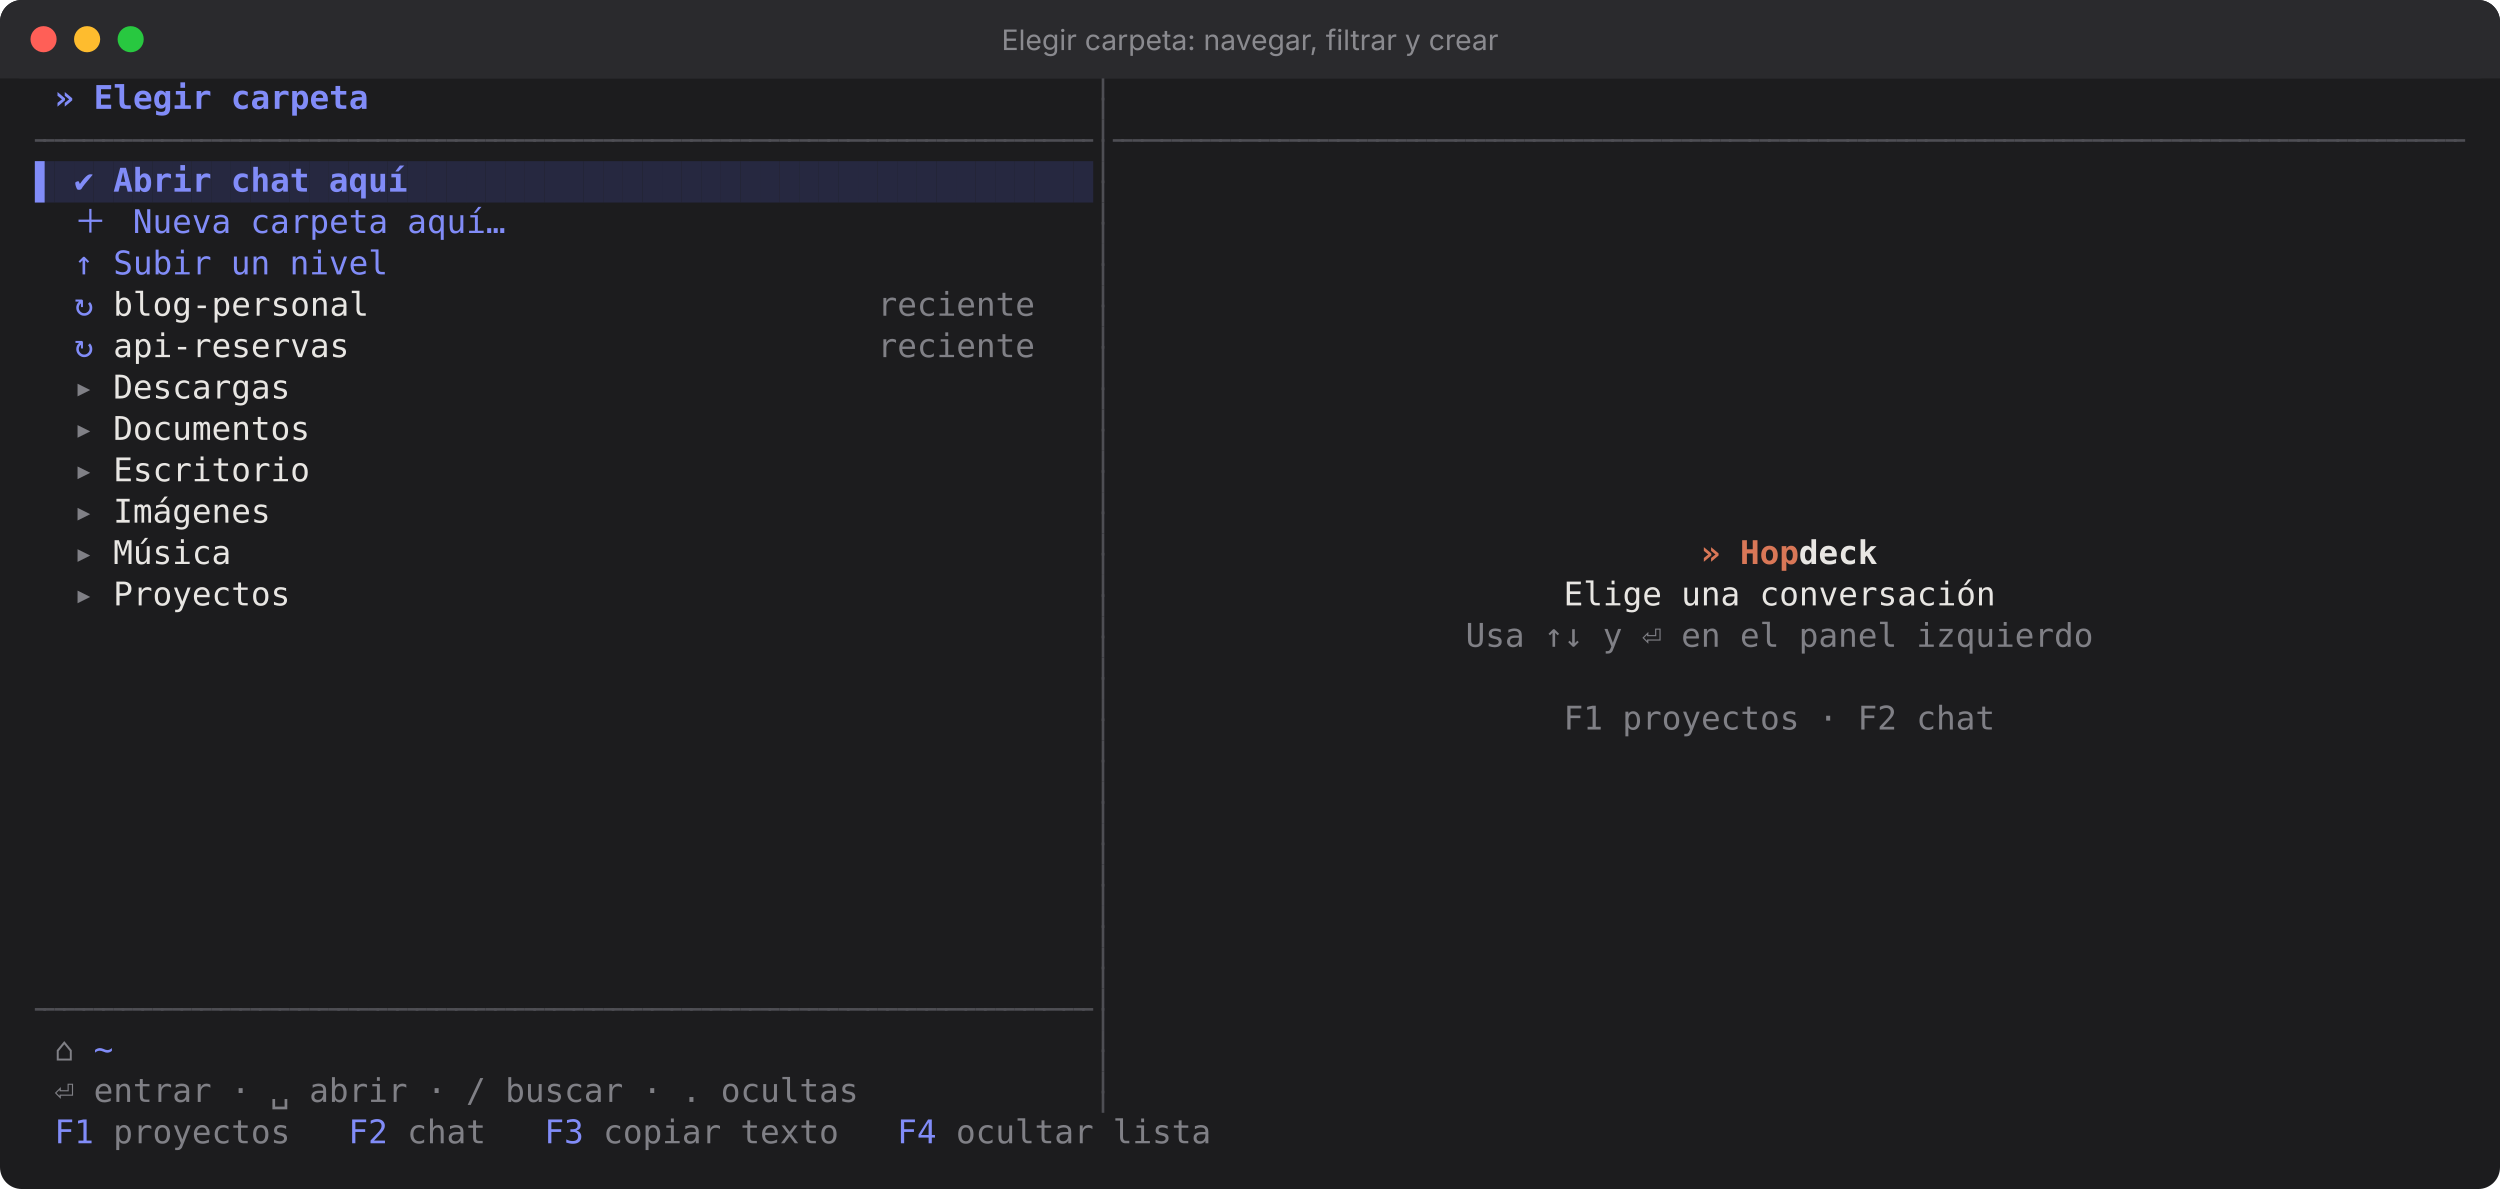
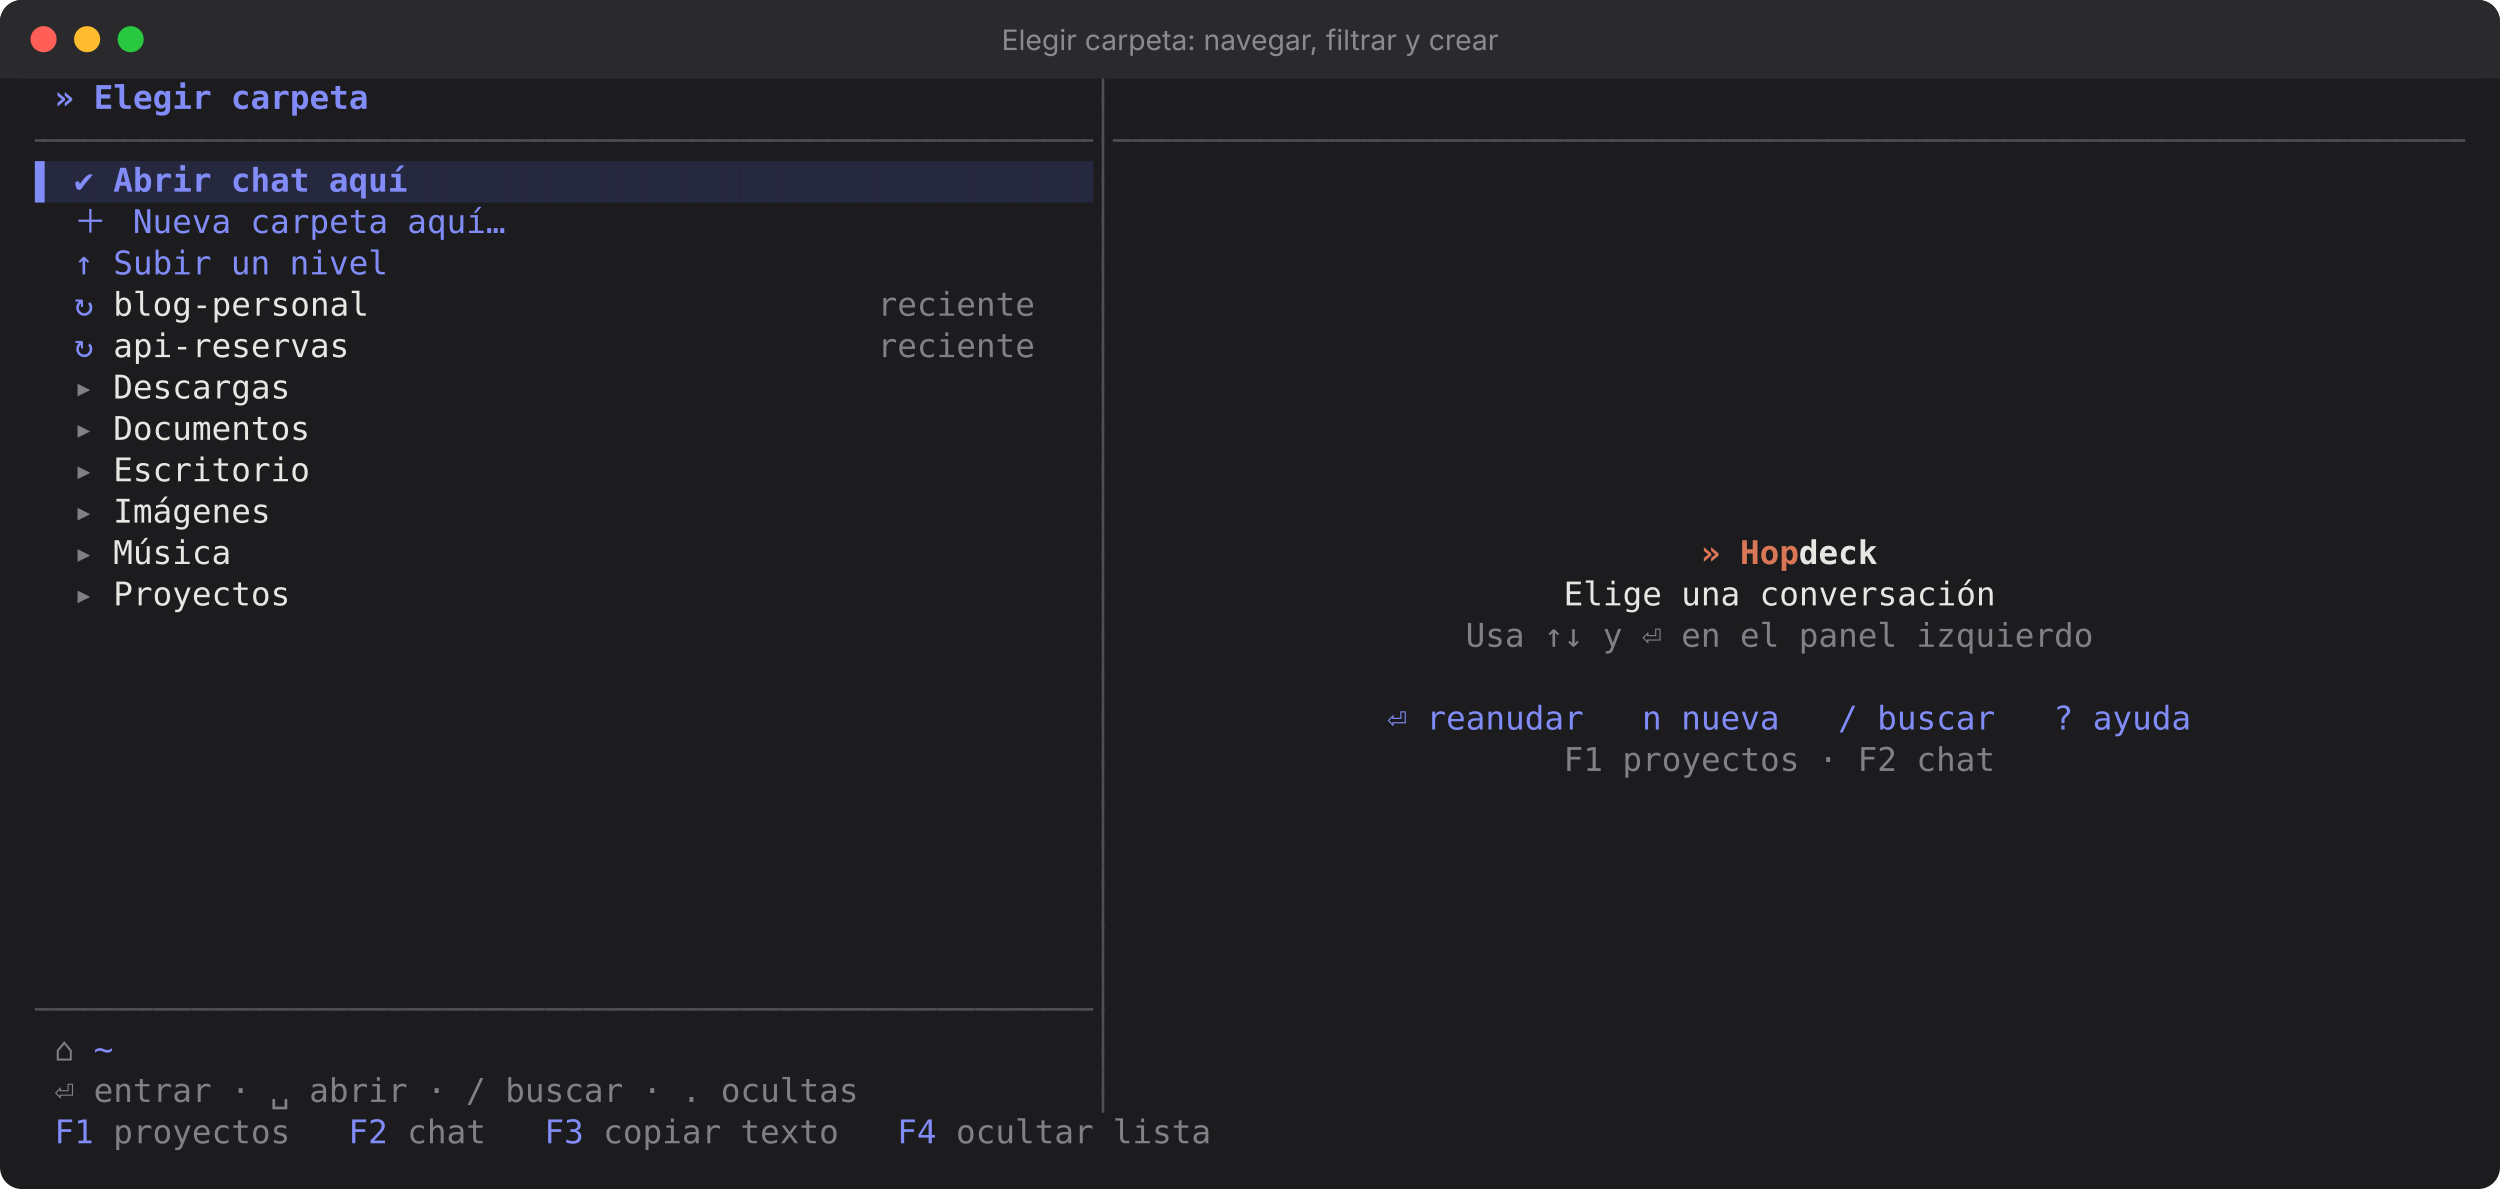
<svg xmlns="http://www.w3.org/2000/svg" width="1148" height="546" viewBox="0 0 1148 546" role="img" aria-label="Elegir carpeta: navegar, filtrar y crear">
  <rect width="1148" height="546" rx="10" fill="#1c1c1e" />
  <rect width="1148" height="36" rx="10" fill="#2a2a2d" />
  <rect y="26" width="1148" height="10" fill="#2a2a2d" />
  <circle cx="20" cy="18" r="6" fill="#ff5f57" />
  <circle cx="40" cy="18" r="6" fill="#febc2e" />
  <circle cx="60" cy="18" r="6" fill="#28c840" />
  <text x="574" y="23" fill="#8a8a8f" font-size="13" text-anchor="middle" font-family="system-ui, -apple-system, 'Segoe UI', sans-serif">Elegir carpeta: navegar, filtrar y crear</text>
  <g font-family="'Cascadia Mono', 'SFMono-Regular', Consolas, 'DejaVu Sans Mono', 'Liberation Mono', Menlo, monospace" font-size="15">
    <rect x="16" y="74" width="9" height="19" fill="#262840" />
    <rect x="25" y="74" width="9" height="19" fill="#262840" />
    <rect x="34" y="74" width="9" height="19" fill="#262840" />
    <rect x="43" y="74" width="9" height="19" fill="#262840" />
    <rect x="52" y="74" width="9" height="19" fill="#262840" />
    <rect x="61" y="74" width="9" height="19" fill="#262840" />
    <rect x="70" y="74" width="9" height="19" fill="#262840" />
    <rect x="79" y="74" width="9" height="19" fill="#262840" />
    <rect x="88" y="74" width="9" height="19" fill="#262840" />
    <rect x="97" y="74" width="9" height="19" fill="#262840" />
    <rect x="106" y="74" width="9" height="19" fill="#262840" />
    <rect x="115" y="74" width="9" height="19" fill="#262840" />
    <rect x="124" y="74" width="9" height="19" fill="#262840" />
    <rect x="133" y="74" width="9" height="19" fill="#262840" />
    <rect x="142" y="74" width="9" height="19" fill="#262840" />
    <rect x="151" y="74" width="9" height="19" fill="#262840" />
    <rect x="160" y="74" width="9" height="19" fill="#262840" />
    <rect x="169" y="74" width="9" height="19" fill="#262840" />
    <rect x="178" y="74" width="9" height="19" fill="#262840" />
    <rect x="187" y="74" width="9" height="19" fill="#262840" />
    <rect x="196" y="74" width="9" height="19" fill="#262840" />
    <rect x="205" y="74" width="9" height="19" fill="#262840" />
    <rect x="214" y="74" width="9" height="19" fill="#262840" />
    <rect x="223" y="74" width="9" height="19" fill="#262840" />
    <rect x="232" y="74" width="9" height="19" fill="#262840" />
    <rect x="241" y="74" width="9" height="19" fill="#262840" />
    <rect x="250" y="74" width="9" height="19" fill="#262840" />
    <rect x="259" y="74" width="9" height="19" fill="#262840" />
    <rect x="268" y="74" width="9" height="19" fill="#262840" />
    <rect x="277" y="74" width="9" height="19" fill="#262840" />
    <rect x="286" y="74" width="9" height="19" fill="#262840" />
    <rect x="295" y="74" width="9" height="19" fill="#262840" />
    <rect x="304" y="74" width="9" height="19" fill="#262840" />
    <rect x="313" y="74" width="9" height="19" fill="#262840" />
    <rect x="322" y="74" width="9" height="19" fill="#262840" />
    <rect x="331" y="74" width="9" height="19" fill="#262840" />
    <rect x="340" y="74" width="9" height="19" fill="#262840" />
    <rect x="349" y="74" width="9" height="19" fill="#262840" />
    <rect x="358" y="74" width="9" height="19" fill="#262840" />
    <rect x="367" y="74" width="9" height="19" fill="#262840" />
    <rect x="376" y="74" width="9" height="19" fill="#262840" />
    <rect x="385" y="74" width="9" height="19" fill="#262840" />
    <rect x="394" y="74" width="9" height="19" fill="#262840" />
    <rect x="403" y="74" width="9" height="19" fill="#262840" />
    <rect x="412" y="74" width="9" height="19" fill="#262840" />
    <rect x="421" y="74" width="9" height="19" fill="#262840" />
    <rect x="430" y="74" width="9" height="19" fill="#262840" />
    <rect x="439" y="74" width="9" height="19" fill="#262840" />
    <rect x="448" y="74" width="9" height="19" fill="#262840" />
    <rect x="457" y="74" width="9" height="19" fill="#262840" />
    <rect x="466" y="74" width="9" height="19" fill="#262840" />
    <rect x="475" y="74" width="9" height="19" fill="#262840" />
    <rect x="484" y="74" width="9" height="19" fill="#262840" />
    <rect x="493" y="74" width="9" height="19" fill="#262840" />
    <rect x="505.9" y="36" width="1.2" height="10.1" fill="#4e4e54" />
    <rect x="505.9" y="44.9" width="1.2" height="10.1" fill="#4e4e54" />
    <rect x="16" y="63.9" width="5.1" height="1.2" fill="#4e4e54" />
    <rect x="19.9" y="63.9" width="5.1" height="1.2" fill="#4e4e54" />
    <rect x="25" y="63.9" width="5.1" height="1.2" fill="#4e4e54" />
    <rect x="28.9" y="63.9" width="5.1" height="1.2" fill="#4e4e54" />
    <rect x="34" y="63.9" width="5.1" height="1.2" fill="#4e4e54" />
    <rect x="37.9" y="63.9" width="5.1" height="1.2" fill="#4e4e54" />
    <rect x="43" y="63.9" width="5.1" height="1.2" fill="#4e4e54" />
    <rect x="46.9" y="63.9" width="5.1" height="1.2" fill="#4e4e54" />
    <rect x="52" y="63.9" width="5.1" height="1.2" fill="#4e4e54" />
    <rect x="55.9" y="63.9" width="5.1" height="1.2" fill="#4e4e54" />
    <rect x="61" y="63.9" width="5.1" height="1.2" fill="#4e4e54" />
    <rect x="64.9" y="63.9" width="5.1" height="1.2" fill="#4e4e54" />
    <rect x="70" y="63.9" width="5.1" height="1.2" fill="#4e4e54" />
    <rect x="73.9" y="63.9" width="5.1" height="1.2" fill="#4e4e54" />
    <rect x="79" y="63.9" width="5.1" height="1.2" fill="#4e4e54" />
    <rect x="82.9" y="63.9" width="5.1" height="1.2" fill="#4e4e54" />
    <rect x="88" y="63.9" width="5.1" height="1.2" fill="#4e4e54" />
    <rect x="91.9" y="63.9" width="5.1" height="1.2" fill="#4e4e54" />
    <rect x="97" y="63.9" width="5.1" height="1.2" fill="#4e4e54" />
    <rect x="100.9" y="63.9" width="5.1" height="1.2" fill="#4e4e54" />
    <rect x="106" y="63.9" width="5.1" height="1.2" fill="#4e4e54" />
    <rect x="109.9" y="63.9" width="5.1" height="1.2" fill="#4e4e54" />
    <rect x="115" y="63.9" width="5.1" height="1.2" fill="#4e4e54" />
    <rect x="118.9" y="63.9" width="5.1" height="1.2" fill="#4e4e54" />
    <rect x="124" y="63.9" width="5.1" height="1.2" fill="#4e4e54" />
    <rect x="127.9" y="63.9" width="5.1" height="1.2" fill="#4e4e54" />
    <rect x="133" y="63.9" width="5.1" height="1.2" fill="#4e4e54" />
    <rect x="136.9" y="63.9" width="5.1" height="1.2" fill="#4e4e54" />
    <rect x="142" y="63.9" width="5.1" height="1.2" fill="#4e4e54" />
    <rect x="145.9" y="63.9" width="5.1" height="1.2" fill="#4e4e54" />
    <rect x="151" y="63.9" width="5.1" height="1.2" fill="#4e4e54" />
    <rect x="154.9" y="63.9" width="5.1" height="1.2" fill="#4e4e54" />
    <rect x="160" y="63.9" width="5.1" height="1.2" fill="#4e4e54" />
    <rect x="163.9" y="63.9" width="5.1" height="1.2" fill="#4e4e54" />
    <rect x="169" y="63.9" width="5.1" height="1.2" fill="#4e4e54" />
    <rect x="172.9" y="63.9" width="5.1" height="1.2" fill="#4e4e54" />
    <rect x="178" y="63.9" width="5.1" height="1.2" fill="#4e4e54" />
    <rect x="181.9" y="63.9" width="5.1" height="1.2" fill="#4e4e54" />
    <rect x="187" y="63.9" width="5.1" height="1.2" fill="#4e4e54" />
    <rect x="190.9" y="63.9" width="5.1" height="1.2" fill="#4e4e54" />
    <rect x="196" y="63.9" width="5.1" height="1.2" fill="#4e4e54" />
    <rect x="199.9" y="63.9" width="5.1" height="1.2" fill="#4e4e54" />
    <rect x="205" y="63.9" width="5.1" height="1.2" fill="#4e4e54" />
    <rect x="208.9" y="63.9" width="5.1" height="1.2" fill="#4e4e54" />
    <rect x="214" y="63.9" width="5.1" height="1.2" fill="#4e4e54" />
    <rect x="217.9" y="63.9" width="5.1" height="1.2" fill="#4e4e54" />
    <rect x="223" y="63.9" width="5.1" height="1.2" fill="#4e4e54" />
    <rect x="226.9" y="63.9" width="5.1" height="1.2" fill="#4e4e54" />
    <rect x="232" y="63.9" width="5.1" height="1.2" fill="#4e4e54" />
    <rect x="235.9" y="63.9" width="5.1" height="1.2" fill="#4e4e54" />
    <rect x="241" y="63.9" width="5.1" height="1.2" fill="#4e4e54" />
    <rect x="244.9" y="63.9" width="5.1" height="1.2" fill="#4e4e54" />
    <rect x="250" y="63.9" width="5.1" height="1.2" fill="#4e4e54" />
    <rect x="253.9" y="63.9" width="5.1" height="1.2" fill="#4e4e54" />
    <rect x="259" y="63.9" width="5.1" height="1.2" fill="#4e4e54" />
    <rect x="262.9" y="63.9" width="5.1" height="1.2" fill="#4e4e54" />
    <rect x="268" y="63.9" width="5.1" height="1.2" fill="#4e4e54" />
    <rect x="271.9" y="63.9" width="5.1" height="1.2" fill="#4e4e54" />
    <rect x="277" y="63.9" width="5.1" height="1.2" fill="#4e4e54" />
    <rect x="280.9" y="63.9" width="5.1" height="1.2" fill="#4e4e54" />
    <rect x="286" y="63.9" width="5.1" height="1.2" fill="#4e4e54" />
    <rect x="289.9" y="63.9" width="5.1" height="1.2" fill="#4e4e54" />
    <rect x="295" y="63.9" width="5.1" height="1.2" fill="#4e4e54" />
    <rect x="298.9" y="63.9" width="5.1" height="1.2" fill="#4e4e54" />
    <rect x="304" y="63.9" width="5.1" height="1.2" fill="#4e4e54" />
    <rect x="307.9" y="63.9" width="5.1" height="1.2" fill="#4e4e54" />
    <rect x="313" y="63.9" width="5.1" height="1.2" fill="#4e4e54" />
    <rect x="316.9" y="63.9" width="5.1" height="1.2" fill="#4e4e54" />
    <rect x="322" y="63.9" width="5.1" height="1.2" fill="#4e4e54" />
    <rect x="325.9" y="63.9" width="5.1" height="1.2" fill="#4e4e54" />
    <rect x="331" y="63.9" width="5.1" height="1.2" fill="#4e4e54" />
    <rect x="334.9" y="63.9" width="5.1" height="1.2" fill="#4e4e54" />
    <rect x="340" y="63.9" width="5.1" height="1.2" fill="#4e4e54" />
    <rect x="343.9" y="63.9" width="5.1" height="1.2" fill="#4e4e54" />
    <rect x="349" y="63.9" width="5.1" height="1.2" fill="#4e4e54" />
    <rect x="352.9" y="63.9" width="5.1" height="1.2" fill="#4e4e54" />
    <rect x="358" y="63.9" width="5.1" height="1.2" fill="#4e4e54" />
    <rect x="361.9" y="63.9" width="5.1" height="1.2" fill="#4e4e54" />
    <rect x="367" y="63.9" width="5.1" height="1.2" fill="#4e4e54" />
    <rect x="370.9" y="63.9" width="5.1" height="1.2" fill="#4e4e54" />
    <rect x="376" y="63.9" width="5.1" height="1.2" fill="#4e4e54" />
    <rect x="379.9" y="63.9" width="5.1" height="1.2" fill="#4e4e54" />
    <rect x="385" y="63.9" width="5.1" height="1.2" fill="#4e4e54" />
    <rect x="388.9" y="63.9" width="5.1" height="1.2" fill="#4e4e54" />
    <rect x="394" y="63.9" width="5.1" height="1.2" fill="#4e4e54" />
    <rect x="397.9" y="63.9" width="5.1" height="1.2" fill="#4e4e54" />
    <rect x="403" y="63.9" width="5.1" height="1.2" fill="#4e4e54" />
    <rect x="406.9" y="63.9" width="5.1" height="1.2" fill="#4e4e54" />
    <rect x="412" y="63.9" width="5.1" height="1.2" fill="#4e4e54" />
    <rect x="415.9" y="63.9" width="5.1" height="1.2" fill="#4e4e54" />
    <rect x="421" y="63.9" width="5.1" height="1.2" fill="#4e4e54" />
    <rect x="424.9" y="63.9" width="5.1" height="1.2" fill="#4e4e54" />
    <rect x="430" y="63.9" width="5.1" height="1.2" fill="#4e4e54" />
    <rect x="433.9" y="63.9" width="5.1" height="1.2" fill="#4e4e54" />
    <rect x="439" y="63.9" width="5.1" height="1.2" fill="#4e4e54" />
    <rect x="442.9" y="63.9" width="5.1" height="1.2" fill="#4e4e54" />
    <rect x="448" y="63.9" width="5.1" height="1.2" fill="#4e4e54" />
    <rect x="451.9" y="63.9" width="5.1" height="1.2" fill="#4e4e54" />
    <rect x="457" y="63.9" width="5.1" height="1.2" fill="#4e4e54" />
    <rect x="460.9" y="63.9" width="5.1" height="1.2" fill="#4e4e54" />
    <rect x="466" y="63.9" width="5.1" height="1.2" fill="#4e4e54" />
    <rect x="469.9" y="63.9" width="5.1" height="1.2" fill="#4e4e54" />
    <rect x="475" y="63.9" width="5.1" height="1.2" fill="#4e4e54" />
    <rect x="478.9" y="63.9" width="5.1" height="1.2" fill="#4e4e54" />
    <rect x="484" y="63.9" width="5.1" height="1.2" fill="#4e4e54" />
    <rect x="487.9" y="63.9" width="5.1" height="1.2" fill="#4e4e54" />
    <rect x="493" y="63.9" width="5.1" height="1.2" fill="#4e4e54" />
    <rect x="496.9" y="63.9" width="5.1" height="1.2" fill="#4e4e54" />
    <rect x="505.9" y="55" width="1.2" height="10.1" fill="#4e4e54" />
    <rect x="505.9" y="63.9" width="1.2" height="10.1" fill="#4e4e54" />
    <rect x="511" y="63.9" width="5.1" height="1.2" fill="#4e4e54" />
    <rect x="514.9" y="63.9" width="5.1" height="1.2" fill="#4e4e54" />
    <rect x="520" y="63.9" width="5.1" height="1.2" fill="#4e4e54" />
    <rect x="523.9" y="63.9" width="5.1" height="1.2" fill="#4e4e54" />
    <rect x="529" y="63.9" width="5.1" height="1.2" fill="#4e4e54" />
    <rect x="532.9" y="63.9" width="5.1" height="1.2" fill="#4e4e54" />
    <rect x="538" y="63.9" width="5.1" height="1.2" fill="#4e4e54" />
    <rect x="541.9" y="63.9" width="5.1" height="1.2" fill="#4e4e54" />
    <rect x="547" y="63.9" width="5.1" height="1.2" fill="#4e4e54" />
    <rect x="550.9" y="63.9" width="5.1" height="1.2" fill="#4e4e54" />
    <rect x="556" y="63.9" width="5.1" height="1.2" fill="#4e4e54" />
    <rect x="559.9" y="63.9" width="5.1" height="1.2" fill="#4e4e54" />
    <rect x="565" y="63.9" width="5.1" height="1.2" fill="#4e4e54" />
    <rect x="568.9" y="63.9" width="5.1" height="1.2" fill="#4e4e54" />
    <rect x="574" y="63.9" width="5.1" height="1.2" fill="#4e4e54" />
    <rect x="577.9" y="63.9" width="5.1" height="1.2" fill="#4e4e54" />
    <rect x="583" y="63.9" width="5.1" height="1.2" fill="#4e4e54" />
    <rect x="586.9" y="63.9" width="5.1" height="1.2" fill="#4e4e54" />
    <rect x="592" y="63.9" width="5.1" height="1.2" fill="#4e4e54" />
    <rect x="595.9" y="63.9" width="5.1" height="1.2" fill="#4e4e54" />
    <rect x="601" y="63.9" width="5.1" height="1.2" fill="#4e4e54" />
    <rect x="604.9" y="63.9" width="5.1" height="1.2" fill="#4e4e54" />
    <rect x="610" y="63.9" width="5.1" height="1.2" fill="#4e4e54" />
    <rect x="613.9" y="63.9" width="5.1" height="1.2" fill="#4e4e54" />
    <rect x="619" y="63.9" width="5.1" height="1.2" fill="#4e4e54" />
    <rect x="622.9" y="63.9" width="5.1" height="1.2" fill="#4e4e54" />
    <rect x="628" y="63.9" width="5.1" height="1.2" fill="#4e4e54" />
    <rect x="631.9" y="63.9" width="5.1" height="1.2" fill="#4e4e54" />
    <rect x="637" y="63.9" width="5.1" height="1.2" fill="#4e4e54" />
    <rect x="640.9" y="63.9" width="5.1" height="1.2" fill="#4e4e54" />
    <rect x="646" y="63.9" width="5.1" height="1.2" fill="#4e4e54" />
    <rect x="649.9" y="63.9" width="5.1" height="1.2" fill="#4e4e54" />
    <rect x="655" y="63.9" width="5.1" height="1.2" fill="#4e4e54" />
    <rect x="658.9" y="63.9" width="5.1" height="1.2" fill="#4e4e54" />
    <rect x="664" y="63.9" width="5.1" height="1.2" fill="#4e4e54" />
    <rect x="667.9" y="63.9" width="5.1" height="1.2" fill="#4e4e54" />
    <rect x="673" y="63.9" width="5.1" height="1.2" fill="#4e4e54" />
    <rect x="676.9" y="63.9" width="5.1" height="1.2" fill="#4e4e54" />
    <rect x="682" y="63.9" width="5.1" height="1.2" fill="#4e4e54" />
    <rect x="685.9" y="63.9" width="5.1" height="1.2" fill="#4e4e54" />
    <rect x="691" y="63.9" width="5.1" height="1.2" fill="#4e4e54" />
    <rect x="694.9" y="63.9" width="5.1" height="1.2" fill="#4e4e54" />
    <rect x="700" y="63.9" width="5.1" height="1.2" fill="#4e4e54" />
    <rect x="703.9" y="63.9" width="5.1" height="1.2" fill="#4e4e54" />
    <rect x="709" y="63.9" width="5.1" height="1.2" fill="#4e4e54" />
    <rect x="712.9" y="63.9" width="5.1" height="1.2" fill="#4e4e54" />
    <rect x="718" y="63.9" width="5.1" height="1.2" fill="#4e4e54" />
    <rect x="721.9" y="63.9" width="5.1" height="1.2" fill="#4e4e54" />
    <rect x="727" y="63.9" width="5.1" height="1.2" fill="#4e4e54" />
    <rect x="730.9" y="63.9" width="5.1" height="1.2" fill="#4e4e54" />
    <rect x="736" y="63.9" width="5.1" height="1.2" fill="#4e4e54" />
    <rect x="739.9" y="63.9" width="5.1" height="1.2" fill="#4e4e54" />
    <rect x="745" y="63.9" width="5.1" height="1.2" fill="#4e4e54" />
    <rect x="748.9" y="63.9" width="5.1" height="1.2" fill="#4e4e54" />
    <rect x="754" y="63.9" width="5.1" height="1.2" fill="#4e4e54" />
    <rect x="757.9" y="63.9" width="5.1" height="1.2" fill="#4e4e54" />
    <rect x="763" y="63.9" width="5.1" height="1.2" fill="#4e4e54" />
    <rect x="766.9" y="63.9" width="5.1" height="1.2" fill="#4e4e54" />
    <rect x="772" y="63.9" width="5.1" height="1.2" fill="#4e4e54" />
    <rect x="775.9" y="63.9" width="5.1" height="1.2" fill="#4e4e54" />
    <rect x="781" y="63.9" width="5.1" height="1.2" fill="#4e4e54" />
    <rect x="784.9" y="63.9" width="5.1" height="1.2" fill="#4e4e54" />
    <rect x="790" y="63.9" width="5.1" height="1.2" fill="#4e4e54" />
    <rect x="793.9" y="63.9" width="5.1" height="1.2" fill="#4e4e54" />
    <rect x="799" y="63.9" width="5.1" height="1.2" fill="#4e4e54" />
    <rect x="802.9" y="63.9" width="5.1" height="1.2" fill="#4e4e54" />
    <rect x="808" y="63.9" width="5.1" height="1.2" fill="#4e4e54" />
    <rect x="811.9" y="63.9" width="5.1" height="1.2" fill="#4e4e54" />
    <rect x="817" y="63.9" width="5.1" height="1.2" fill="#4e4e54" />
    <rect x="820.9" y="63.9" width="5.1" height="1.2" fill="#4e4e54" />
    <rect x="826" y="63.9" width="5.1" height="1.2" fill="#4e4e54" />
    <rect x="829.9" y="63.9" width="5.1" height="1.2" fill="#4e4e54" />
    <rect x="835" y="63.9" width="5.1" height="1.2" fill="#4e4e54" />
    <rect x="838.9" y="63.9" width="5.1" height="1.2" fill="#4e4e54" />
    <rect x="844" y="63.9" width="5.1" height="1.2" fill="#4e4e54" />
    <rect x="847.9" y="63.9" width="5.1" height="1.2" fill="#4e4e54" />
    <rect x="853" y="63.9" width="5.1" height="1.2" fill="#4e4e54" />
    <rect x="856.9" y="63.9" width="5.1" height="1.2" fill="#4e4e54" />
    <rect x="862" y="63.9" width="5.1" height="1.2" fill="#4e4e54" />
    <rect x="865.9" y="63.9" width="5.1" height="1.2" fill="#4e4e54" />
    <rect x="871" y="63.9" width="5.1" height="1.2" fill="#4e4e54" />
    <rect x="874.9" y="63.9" width="5.1" height="1.2" fill="#4e4e54" />
    <rect x="880" y="63.9" width="5.1" height="1.2" fill="#4e4e54" />
    <rect x="883.9" y="63.9" width="5.1" height="1.2" fill="#4e4e54" />
    <rect x="889" y="63.9" width="5.1" height="1.2" fill="#4e4e54" />
    <rect x="892.9" y="63.9" width="5.1" height="1.2" fill="#4e4e54" />
    <rect x="898" y="63.9" width="5.1" height="1.2" fill="#4e4e54" />
    <rect x="901.9" y="63.9" width="5.1" height="1.2" fill="#4e4e54" />
    <rect x="907" y="63.9" width="5.1" height="1.2" fill="#4e4e54" />
    <rect x="910.9" y="63.9" width="5.1" height="1.2" fill="#4e4e54" />
    <rect x="916" y="63.9" width="5.1" height="1.2" fill="#4e4e54" />
    <rect x="919.9" y="63.9" width="5.1" height="1.2" fill="#4e4e54" />
    <rect x="925" y="63.9" width="5.1" height="1.2" fill="#4e4e54" />
    <rect x="928.9" y="63.9" width="5.1" height="1.2" fill="#4e4e54" />
    <rect x="934" y="63.9" width="5.1" height="1.2" fill="#4e4e54" />
    <rect x="937.9" y="63.9" width="5.1" height="1.2" fill="#4e4e54" />
    <rect x="943" y="63.9" width="5.1" height="1.2" fill="#4e4e54" />
    <rect x="946.9" y="63.9" width="5.1" height="1.2" fill="#4e4e54" />
    <rect x="952" y="63.9" width="5.1" height="1.2" fill="#4e4e54" />
    <rect x="955.9" y="63.9" width="5.1" height="1.2" fill="#4e4e54" />
    <rect x="961" y="63.9" width="5.1" height="1.2" fill="#4e4e54" />
    <rect x="964.9" y="63.9" width="5.1" height="1.2" fill="#4e4e54" />
    <rect x="970" y="63.9" width="5.1" height="1.2" fill="#4e4e54" />
    <rect x="973.9" y="63.9" width="5.1" height="1.2" fill="#4e4e54" />
    <rect x="979" y="63.9" width="5.1" height="1.2" fill="#4e4e54" />
    <rect x="982.9" y="63.9" width="5.1" height="1.2" fill="#4e4e54" />
    <rect x="988" y="63.9" width="5.1" height="1.2" fill="#4e4e54" />
    <rect x="991.9" y="63.9" width="5.1" height="1.2" fill="#4e4e54" />
    <rect x="997" y="63.9" width="5.1" height="1.2" fill="#4e4e54" />
    <rect x="1000.9" y="63.9" width="5.1" height="1.2" fill="#4e4e54" />
    <rect x="1006" y="63.9" width="5.1" height="1.2" fill="#4e4e54" />
    <rect x="1009.9" y="63.9" width="5.1" height="1.2" fill="#4e4e54" />
    <rect x="1015" y="63.9" width="5.1" height="1.2" fill="#4e4e54" />
    <rect x="1018.9" y="63.9" width="5.1" height="1.2" fill="#4e4e54" />
    <rect x="1024" y="63.9" width="5.1" height="1.2" fill="#4e4e54" />
    <rect x="1027.9" y="63.9" width="5.1" height="1.2" fill="#4e4e54" />
    <rect x="1033" y="63.9" width="5.1" height="1.2" fill="#4e4e54" />
    <rect x="1036.9" y="63.9" width="5.1" height="1.2" fill="#4e4e54" />
    <rect x="1042" y="63.9" width="5.1" height="1.2" fill="#4e4e54" />
    <rect x="1045.9" y="63.9" width="5.1" height="1.2" fill="#4e4e54" />
    <rect x="1051" y="63.9" width="5.1" height="1.2" fill="#4e4e54" />
    <rect x="1054.9" y="63.9" width="5.1" height="1.2" fill="#4e4e54" />
    <rect x="1060" y="63.9" width="5.1" height="1.2" fill="#4e4e54" />
    <rect x="1063.9" y="63.9" width="5.1" height="1.2" fill="#4e4e54" />
    <rect x="1069" y="63.9" width="5.1" height="1.2" fill="#4e4e54" />
    <rect x="1072.9" y="63.9" width="5.1" height="1.2" fill="#4e4e54" />
    <rect x="1078" y="63.9" width="5.1" height="1.2" fill="#4e4e54" />
    <rect x="1081.9" y="63.9" width="5.1" height="1.2" fill="#4e4e54" />
    <rect x="1087" y="63.9" width="5.1" height="1.2" fill="#4e4e54" />
    <rect x="1090.9" y="63.9" width="5.1" height="1.2" fill="#4e4e54" />
    <rect x="1096" y="63.9" width="5.1" height="1.2" fill="#4e4e54" />
    <rect x="1099.9" y="63.9" width="5.1" height="1.2" fill="#4e4e54" />
    <rect x="1105" y="63.9" width="5.1" height="1.2" fill="#4e4e54" />
    <rect x="1108.9" y="63.9" width="5.1" height="1.2" fill="#4e4e54" />
    <rect x="1114" y="63.9" width="5.1" height="1.2" fill="#4e4e54" />
    <rect x="1117.9" y="63.9" width="5.1" height="1.2" fill="#4e4e54" />
    <rect x="1123" y="63.9" width="5.1" height="1.2" fill="#4e4e54" />
    <rect x="1126.9" y="63.9" width="5.1" height="1.2" fill="#4e4e54" />
    <rect x="16" y="74" width="4.5" height="19" fill="#818cf8" />
    <rect x="505.9" y="74" width="1.2" height="10.1" fill="#4e4e54" />
    <rect x="505.9" y="82.9" width="1.2" height="10.1" fill="#4e4e54" />
    <rect x="505.9" y="93" width="1.2" height="10.1" fill="#4e4e54" />
    <rect x="505.9" y="101.9" width="1.2" height="10.1" fill="#4e4e54" />
    <rect x="505.9" y="112" width="1.2" height="10.1" fill="#4e4e54" />
    <rect x="505.9" y="120.9" width="1.2" height="10.1" fill="#4e4e54" />
    <rect x="505.9" y="131" width="1.2" height="10.1" fill="#4e4e54" />
    <rect x="505.9" y="139.9" width="1.2" height="10.1" fill="#4e4e54" />
    <rect x="505.9" y="150" width="1.2" height="10.1" fill="#4e4e54" />
    <rect x="505.9" y="158.9" width="1.2" height="10.1" fill="#4e4e54" />
    <rect x="505.9" y="169" width="1.2" height="10.1" fill="#4e4e54" />
    <rect x="505.9" y="177.9" width="1.2" height="10.1" fill="#4e4e54" />
    <rect x="505.9" y="188" width="1.2" height="10.1" fill="#4e4e54" />
    <rect x="505.9" y="196.9" width="1.2" height="10.1" fill="#4e4e54" />
    <rect x="505.9" y="207" width="1.2" height="10.1" fill="#4e4e54" />
    <rect x="505.9" y="215.9" width="1.2" height="10.1" fill="#4e4e54" />
    <rect x="505.9" y="226" width="1.2" height="10.1" fill="#4e4e54" />
    <rect x="505.9" y="234.9" width="1.2" height="10.1" fill="#4e4e54" />
    <rect x="505.9" y="245" width="1.2" height="10.1" fill="#4e4e54" />
    <rect x="505.9" y="253.9" width="1.2" height="10.1" fill="#4e4e54" />
    <rect x="505.9" y="264" width="1.2" height="10.1" fill="#4e4e54" />
    <rect x="505.9" y="272.9" width="1.2" height="10.1" fill="#4e4e54" />
    <rect x="505.9" y="283" width="1.2" height="10.1" fill="#4e4e54" />
    <rect x="505.9" y="291.9" width="1.2" height="10.1" fill="#4e4e54" />
    <rect x="505.9" y="302" width="1.2" height="10.1" fill="#4e4e54" />
    <rect x="505.9" y="310.9" width="1.2" height="10.1" fill="#4e4e54" />
    <rect x="505.9" y="321" width="1.2" height="10.1" fill="#4e4e54" />
    <rect x="505.9" y="329.9" width="1.2" height="10.1" fill="#4e4e54" />
    <rect x="505.9" y="340" width="1.2" height="10.1" fill="#4e4e54" />
    <rect x="505.9" y="348.9" width="1.2" height="10.1" fill="#4e4e54" />
    <rect x="505.9" y="359" width="1.2" height="10.1" fill="#4e4e54" />
    <rect x="505.9" y="367.9" width="1.2" height="10.1" fill="#4e4e54" />
    <rect x="505.9" y="378" width="1.2" height="10.1" fill="#4e4e54" />
    <rect x="505.9" y="386.9" width="1.2" height="10.1" fill="#4e4e54" />
    <rect x="505.9" y="397" width="1.2" height="10.1" fill="#4e4e54" />
    <rect x="505.9" y="405.9" width="1.2" height="10.1" fill="#4e4e54" />
    <rect x="505.9" y="416" width="1.2" height="10.1" fill="#4e4e54" />
    <rect x="505.9" y="424.9" width="1.2" height="10.1" fill="#4e4e54" />
    <rect x="505.9" y="435" width="1.2" height="10.1" fill="#4e4e54" />
    <rect x="505.9" y="443.9" width="1.2" height="10.1" fill="#4e4e54" />
    <rect x="16" y="462.9" width="5.1" height="1.2" fill="#4e4e54" />
    <rect x="19.9" y="462.9" width="5.1" height="1.2" fill="#4e4e54" />
    <rect x="25" y="462.9" width="5.1" height="1.2" fill="#4e4e54" />
    <rect x="28.9" y="462.9" width="5.1" height="1.2" fill="#4e4e54" />
    <rect x="34" y="462.9" width="5.1" height="1.2" fill="#4e4e54" />
    <rect x="37.9" y="462.9" width="5.1" height="1.2" fill="#4e4e54" />
    <rect x="43" y="462.9" width="5.1" height="1.2" fill="#4e4e54" />
    <rect x="46.9" y="462.9" width="5.1" height="1.2" fill="#4e4e54" />
    <rect x="52" y="462.9" width="5.1" height="1.2" fill="#4e4e54" />
    <rect x="55.9" y="462.9" width="5.1" height="1.2" fill="#4e4e54" />
    <rect x="61" y="462.9" width="5.1" height="1.2" fill="#4e4e54" />
    <rect x="64.9" y="462.9" width="5.1" height="1.2" fill="#4e4e54" />
    <rect x="70" y="462.9" width="5.1" height="1.2" fill="#4e4e54" />
    <rect x="73.9" y="462.9" width="5.1" height="1.2" fill="#4e4e54" />
    <rect x="79" y="462.9" width="5.1" height="1.2" fill="#4e4e54" />
    <rect x="82.9" y="462.9" width="5.1" height="1.2" fill="#4e4e54" />
    <rect x="88" y="462.9" width="5.1" height="1.2" fill="#4e4e54" />
    <rect x="91.9" y="462.9" width="5.1" height="1.2" fill="#4e4e54" />
    <rect x="97" y="462.9" width="5.1" height="1.2" fill="#4e4e54" />
    <rect x="100.9" y="462.9" width="5.1" height="1.2" fill="#4e4e54" />
    <rect x="106" y="462.9" width="5.1" height="1.2" fill="#4e4e54" />
    <rect x="109.9" y="462.9" width="5.1" height="1.2" fill="#4e4e54" />
    <rect x="115" y="462.9" width="5.1" height="1.2" fill="#4e4e54" />
    <rect x="118.9" y="462.9" width="5.1" height="1.2" fill="#4e4e54" />
    <rect x="124" y="462.9" width="5.1" height="1.2" fill="#4e4e54" />
    <rect x="127.9" y="462.9" width="5.1" height="1.2" fill="#4e4e54" />
    <rect x="133" y="462.9" width="5.1" height="1.2" fill="#4e4e54" />
    <rect x="136.9" y="462.9" width="5.1" height="1.2" fill="#4e4e54" />
    <rect x="142" y="462.9" width="5.1" height="1.2" fill="#4e4e54" />
    <rect x="145.9" y="462.9" width="5.1" height="1.2" fill="#4e4e54" />
    <rect x="151" y="462.9" width="5.1" height="1.2" fill="#4e4e54" />
    <rect x="154.9" y="462.9" width="5.1" height="1.2" fill="#4e4e54" />
    <rect x="160" y="462.9" width="5.1" height="1.2" fill="#4e4e54" />
    <rect x="163.9" y="462.9" width="5.1" height="1.2" fill="#4e4e54" />
    <rect x="169" y="462.9" width="5.1" height="1.2" fill="#4e4e54" />
    <rect x="172.9" y="462.9" width="5.1" height="1.2" fill="#4e4e54" />
    <rect x="178" y="462.9" width="5.1" height="1.2" fill="#4e4e54" />
    <rect x="181.9" y="462.9" width="5.1" height="1.2" fill="#4e4e54" />
    <rect x="187" y="462.9" width="5.1" height="1.2" fill="#4e4e54" />
    <rect x="190.9" y="462.9" width="5.1" height="1.2" fill="#4e4e54" />
    <rect x="196" y="462.9" width="5.1" height="1.2" fill="#4e4e54" />
    <rect x="199.9" y="462.9" width="5.1" height="1.2" fill="#4e4e54" />
    <rect x="205" y="462.9" width="5.1" height="1.2" fill="#4e4e54" />
    <rect x="208.9" y="462.9" width="5.1" height="1.2" fill="#4e4e54" />
    <rect x="214" y="462.9" width="5.1" height="1.2" fill="#4e4e54" />
    <rect x="217.9" y="462.9" width="5.1" height="1.2" fill="#4e4e54" />
    <rect x="223" y="462.9" width="5.1" height="1.2" fill="#4e4e54" />
    <rect x="226.9" y="462.9" width="5.1" height="1.2" fill="#4e4e54" />
    <rect x="232" y="462.9" width="5.1" height="1.2" fill="#4e4e54" />
    <rect x="235.9" y="462.9" width="5.1" height="1.2" fill="#4e4e54" />
    <rect x="241" y="462.9" width="5.1" height="1.2" fill="#4e4e54" />
    <rect x="244.9" y="462.9" width="5.1" height="1.2" fill="#4e4e54" />
    <rect x="250" y="462.9" width="5.1" height="1.2" fill="#4e4e54" />
    <rect x="253.9" y="462.9" width="5.1" height="1.2" fill="#4e4e54" />
    <rect x="259" y="462.9" width="5.1" height="1.2" fill="#4e4e54" />
    <rect x="262.9" y="462.9" width="5.1" height="1.2" fill="#4e4e54" />
    <rect x="268" y="462.9" width="5.1" height="1.2" fill="#4e4e54" />
    <rect x="271.9" y="462.9" width="5.1" height="1.2" fill="#4e4e54" />
    <rect x="277" y="462.9" width="5.1" height="1.2" fill="#4e4e54" />
    <rect x="280.9" y="462.9" width="5.1" height="1.2" fill="#4e4e54" />
    <rect x="286" y="462.9" width="5.1" height="1.2" fill="#4e4e54" />
    <rect x="289.9" y="462.9" width="5.1" height="1.2" fill="#4e4e54" />
    <rect x="295" y="462.9" width="5.1" height="1.2" fill="#4e4e54" />
    <rect x="298.9" y="462.9" width="5.1" height="1.2" fill="#4e4e54" />
    <rect x="304" y="462.9" width="5.1" height="1.2" fill="#4e4e54" />
    <rect x="307.9" y="462.9" width="5.1" height="1.2" fill="#4e4e54" />
    <rect x="313" y="462.9" width="5.1" height="1.2" fill="#4e4e54" />
    <rect x="316.9" y="462.9" width="5.1" height="1.2" fill="#4e4e54" />
    <rect x="322" y="462.9" width="5.1" height="1.2" fill="#4e4e54" />
    <rect x="325.9" y="462.9" width="5.1" height="1.2" fill="#4e4e54" />
    <rect x="331" y="462.9" width="5.1" height="1.2" fill="#4e4e54" />
    <rect x="334.9" y="462.9" width="5.1" height="1.2" fill="#4e4e54" />
    <rect x="340" y="462.9" width="5.1" height="1.2" fill="#4e4e54" />
    <rect x="343.9" y="462.9" width="5.1" height="1.2" fill="#4e4e54" />
    <rect x="349" y="462.9" width="5.1" height="1.2" fill="#4e4e54" />
    <rect x="352.9" y="462.9" width="5.1" height="1.2" fill="#4e4e54" />
    <rect x="358" y="462.9" width="5.1" height="1.2" fill="#4e4e54" />
    <rect x="361.9" y="462.9" width="5.1" height="1.2" fill="#4e4e54" />
    <rect x="367" y="462.9" width="5.1" height="1.2" fill="#4e4e54" />
    <rect x="370.9" y="462.9" width="5.1" height="1.2" fill="#4e4e54" />
    <rect x="376" y="462.9" width="5.1" height="1.2" fill="#4e4e54" />
    <rect x="379.9" y="462.9" width="5.1" height="1.2" fill="#4e4e54" />
    <rect x="385" y="462.9" width="5.1" height="1.2" fill="#4e4e54" />
    <rect x="388.9" y="462.9" width="5.1" height="1.2" fill="#4e4e54" />
    <rect x="394" y="462.9" width="5.1" height="1.2" fill="#4e4e54" />
    <rect x="397.9" y="462.9" width="5.1" height="1.2" fill="#4e4e54" />
    <rect x="403" y="462.9" width="5.1" height="1.2" fill="#4e4e54" />
    <rect x="406.9" y="462.9" width="5.1" height="1.2" fill="#4e4e54" />
    <rect x="412" y="462.9" width="5.1" height="1.2" fill="#4e4e54" />
    <rect x="415.9" y="462.9" width="5.1" height="1.2" fill="#4e4e54" />
    <rect x="421" y="462.9" width="5.1" height="1.2" fill="#4e4e54" />
    <rect x="424.9" y="462.9" width="5.1" height="1.2" fill="#4e4e54" />
    <rect x="430" y="462.9" width="5.1" height="1.2" fill="#4e4e54" />
    <rect x="433.9" y="462.9" width="5.1" height="1.2" fill="#4e4e54" />
    <rect x="439" y="462.9" width="5.1" height="1.2" fill="#4e4e54" />
    <rect x="442.9" y="462.9" width="5.1" height="1.2" fill="#4e4e54" />
    <rect x="448" y="462.9" width="5.1" height="1.2" fill="#4e4e54" />
    <rect x="451.9" y="462.9" width="5.1" height="1.2" fill="#4e4e54" />
    <rect x="457" y="462.9" width="5.1" height="1.2" fill="#4e4e54" />
    <rect x="460.9" y="462.9" width="5.1" height="1.2" fill="#4e4e54" />
    <rect x="466" y="462.9" width="5.1" height="1.2" fill="#4e4e54" />
    <rect x="469.9" y="462.9" width="5.1" height="1.2" fill="#4e4e54" />
    <rect x="475" y="462.9" width="5.1" height="1.2" fill="#4e4e54" />
    <rect x="478.9" y="462.9" width="5.1" height="1.2" fill="#4e4e54" />
    <rect x="484" y="462.9" width="5.1" height="1.2" fill="#4e4e54" />
    <rect x="487.9" y="462.9" width="5.1" height="1.2" fill="#4e4e54" />
    <rect x="493" y="462.9" width="5.1" height="1.2" fill="#4e4e54" />
    <rect x="496.9" y="462.9" width="5.1" height="1.2" fill="#4e4e54" />
    <rect x="505.9" y="454" width="1.2" height="10.1" fill="#4e4e54" />
    <rect x="505.9" y="462.9" width="1.2" height="10.1" fill="#4e4e54" />
    <rect x="505.9" y="473" width="1.2" height="10.1" fill="#4e4e54" />
    <rect x="505.9" y="481.9" width="1.2" height="10.1" fill="#4e4e54" />
    <rect x="505.9" y="492" width="1.2" height="10.1" fill="#4e4e54" />
    <rect x="505.9" y="500.9" width="1.2" height="10.1" fill="#4e4e54" />
    <text x="25" y="50" fill="#818cf8" font-weight="bold" xml:space="preserve">»</text>
    <text x="43 52 61 70 79 88" y="50" fill="#818cf8" font-weight="bold" xml:space="preserve">Elegir</text>
    <text x="106 115 124 133 142 151 160" y="50" fill="#818cf8" font-weight="bold" xml:space="preserve">carpeta</text>
    <text x="34" y="88" fill="#818cf8" xml:space="preserve">✔</text>
    <text x="52 61 70 79 88" y="88" fill="#818cf8" font-weight="bold" xml:space="preserve">Abrir</text>
    <text x="106 115 124 133" y="88" fill="#818cf8" font-weight="bold" xml:space="preserve">chat</text>
    <text x="151 160 169 178" y="88" fill="#818cf8" font-weight="bold" xml:space="preserve">aquí</text>
    <text x="34" y="107" fill="#818cf8" xml:space="preserve">＋</text>
    <text x="61 70 79 88 97" y="107" fill="#818cf8" xml:space="preserve">Nueva</text>
    <text x="115 124 133 142 151 160 169" y="107" fill="#818cf8" xml:space="preserve">carpeta</text>
    <text x="187 196 205 214 223" y="107" fill="#818cf8" xml:space="preserve">aquí…</text>
    <text x="34" y="126" fill="#818cf8" xml:space="preserve">↑</text>
    <text x="52 61 70 79 88" y="126" fill="#818cf8" xml:space="preserve">Subir</text>
    <text x="106 115" y="126" fill="#818cf8" xml:space="preserve">un</text>
    <text x="133 142 151 160 169" y="126" fill="#818cf8" xml:space="preserve">nivel</text>
    <text x="34" y="145" fill="#818cf8" xml:space="preserve">↻</text>
    <text x="52 61 70 79 88 97 106 115 124 133 142 151 160" y="145" fill="#e8e6e3" xml:space="preserve">blog-personal</text>
    <text x="403 412 421 430 439 448 457 466" y="145" fill="#808086" xml:space="preserve">reciente</text>
    <text x="34" y="164" fill="#818cf8" xml:space="preserve">↻</text>
    <text x="52 61 70 79 88 97 106 115 124 133 142 151" y="164" fill="#e8e6e3" xml:space="preserve">api-reservas</text>
    <text x="403 412 421 430 439 448 457 466" y="164" fill="#808086" xml:space="preserve">reciente</text>
    <text x="34" y="183" fill="#808086" xml:space="preserve">▸</text>
    <text x="52 61 70 79 88 97 106 115 124" y="183" fill="#e8e6e3" xml:space="preserve">Descargas</text>
    <text x="34" y="202" fill="#808086" xml:space="preserve">▸</text>
    <text x="52 61 70 79 88 97 106 115 124 133" y="202" fill="#e8e6e3" xml:space="preserve">Documentos</text>
    <text x="34" y="221" fill="#808086" xml:space="preserve">▸</text>
    <text x="52 61 70 79 88 97 106 115 124 133" y="221" fill="#e8e6e3" xml:space="preserve">Escritorio</text>
    <text x="34" y="240" fill="#808086" xml:space="preserve">▸</text>
    <text x="52 61 70 79 88 97 106 115" y="240" fill="#e8e6e3" xml:space="preserve">Imágenes</text>
    <text x="34" y="259" fill="#808086" xml:space="preserve">▸</text>
    <text x="52 61 70 79 88 97" y="259" fill="#e8e6e3" xml:space="preserve">Música</text>
    <text x="781" y="259" fill="#d97757" font-weight="bold" xml:space="preserve">»</text>
    <text x="799 808 817" y="259" fill="#d97757" font-weight="bold" xml:space="preserve">Hop</text>
    <text x="826 835 844 853" y="259" fill="#e8e6e3" font-weight="bold" xml:space="preserve">deck</text>
    <text x="34" y="278" fill="#808086" xml:space="preserve">▸</text>
    <text x="52 61 70 79 88 97 106 115 124" y="278" fill="#e8e6e3" xml:space="preserve">Proyectos</text>
    <text x="718 727 736 745 754" y="278" fill="#e8e6e3" xml:space="preserve">Elige</text>
    <text x="772 781 790" y="278" fill="#e8e6e3" xml:space="preserve">una</text>
    <text x="808 817 826 835 844 853 862 871 880 889 898 907" y="278" fill="#e8e6e3" xml:space="preserve">conversación</text>
    <text x="673 682 691" y="297" fill="#808086" xml:space="preserve">Usa</text>
    <text x="709 718" y="297" fill="#808086" xml:space="preserve">↑↓</text>
    <text x="736" y="297" fill="#808086" xml:space="preserve">y</text>
    <text x="754" y="297" fill="#808086" xml:space="preserve">⏎</text>
    <text x="772 781" y="297" fill="#808086" xml:space="preserve">en</text>
    <text x="799 808" y="297" fill="#808086" xml:space="preserve">el</text>
    <text x="826 835 844 853 862" y="297" fill="#808086" xml:space="preserve">panel</text>
    <text x="880 889 898 907 916 925 934 943 952" y="297" fill="#808086" xml:space="preserve">izquierdo</text>
-     <text x="718 727" y="335" fill="#808086" xml:space="preserve">F1</text>
-     <text x="745 754 763 772 781 790 799 808 817" y="335" fill="#808086" xml:space="preserve">proyectos</text>
-     <text x="835" y="335" fill="#808086" xml:space="preserve">·</text>
-     <text x="853 862" y="335" fill="#808086" xml:space="preserve">F2</text>
-     <text x="880 889 898 907" y="335" fill="#808086" xml:space="preserve">chat</text>
+     <text x="637" y="335" fill="#818cf8" xml:space="preserve">⏎</text>
+     <text x="655 664 673 682 691 700 709 718" y="335" fill="#818cf8" xml:space="preserve">reanudar</text>
+     <text x="754" y="335" fill="#818cf8" xml:space="preserve">n</text>
+     <text x="772 781 790 799 808" y="335" fill="#818cf8" xml:space="preserve">nueva</text>
+     <text x="844" y="335" fill="#818cf8" xml:space="preserve">/</text>
+     <text x="862 871 880 889 898 907" y="335" fill="#818cf8" xml:space="preserve">buscar</text>
+     <text x="943" y="335" fill="#818cf8" xml:space="preserve">?</text>
+     <text x="961 970 979 988 997" y="335" fill="#818cf8" xml:space="preserve">ayuda</text>
+     <text x="718 727" y="354" fill="#808086" xml:space="preserve">F1</text>
+     <text x="745 754 763 772 781 790 799 808 817" y="354" fill="#808086" xml:space="preserve">proyectos</text>
+     <text x="835" y="354" fill="#808086" xml:space="preserve">·</text>
+     <text x="853 862" y="354" fill="#808086" xml:space="preserve">F2</text>
+     <text x="880 889 898 907" y="354" fill="#808086" xml:space="preserve">chat</text>
    <text x="25" y="487" fill="#808086" xml:space="preserve">⌂</text>
    <text x="43" y="487" fill="#818cf8" xml:space="preserve">~</text>
    <text x="25" y="506" fill="#808086" xml:space="preserve">⏎</text>
    <text x="43 52 61 70 79 88" y="506" fill="#808086" xml:space="preserve">entrar</text>
    <text x="106" y="506" fill="#808086" xml:space="preserve">·</text>
    <text x="124" y="506" fill="#808086" xml:space="preserve">␣</text>
    <text x="142 151 160 169 178" y="506" fill="#808086" xml:space="preserve">abrir</text>
    <text x="196" y="506" fill="#808086" xml:space="preserve">·</text>
    <text x="214" y="506" fill="#808086" xml:space="preserve">/</text>
    <text x="232 241 250 259 268 277" y="506" fill="#808086" xml:space="preserve">buscar</text>
    <text x="295" y="506" fill="#808086" xml:space="preserve">·</text>
    <text x="313" y="506" fill="#808086" xml:space="preserve">.</text>
    <text x="331 340 349 358 367 376 385" y="506" fill="#808086" xml:space="preserve">ocultas</text>
    <text x="25 34" y="525" fill="#818cf8" xml:space="preserve">F1</text>
    <text x="52 61 70 79 88 97 106 115 124" y="525" fill="#808086" xml:space="preserve">proyectos</text>
    <text x="160 169" y="525" fill="#818cf8" xml:space="preserve">F2</text>
    <text x="187 196 205 214" y="525" fill="#808086" xml:space="preserve">chat</text>
    <text x="250 259" y="525" fill="#818cf8" xml:space="preserve">F3</text>
    <text x="277 286 295 304 313 322" y="525" fill="#808086" xml:space="preserve">copiar</text>
    <text x="340 349 358 367 376" y="525" fill="#808086" xml:space="preserve">texto</text>
    <text x="412 421" y="525" fill="#818cf8" xml:space="preserve">F4</text>
    <text x="439 448 457 466 475 484 493" y="525" fill="#808086" xml:space="preserve">ocultar</text>
    <text x="511 520 529 538 547" y="525" fill="#808086" xml:space="preserve">lista</text>
  </g>
</svg>
